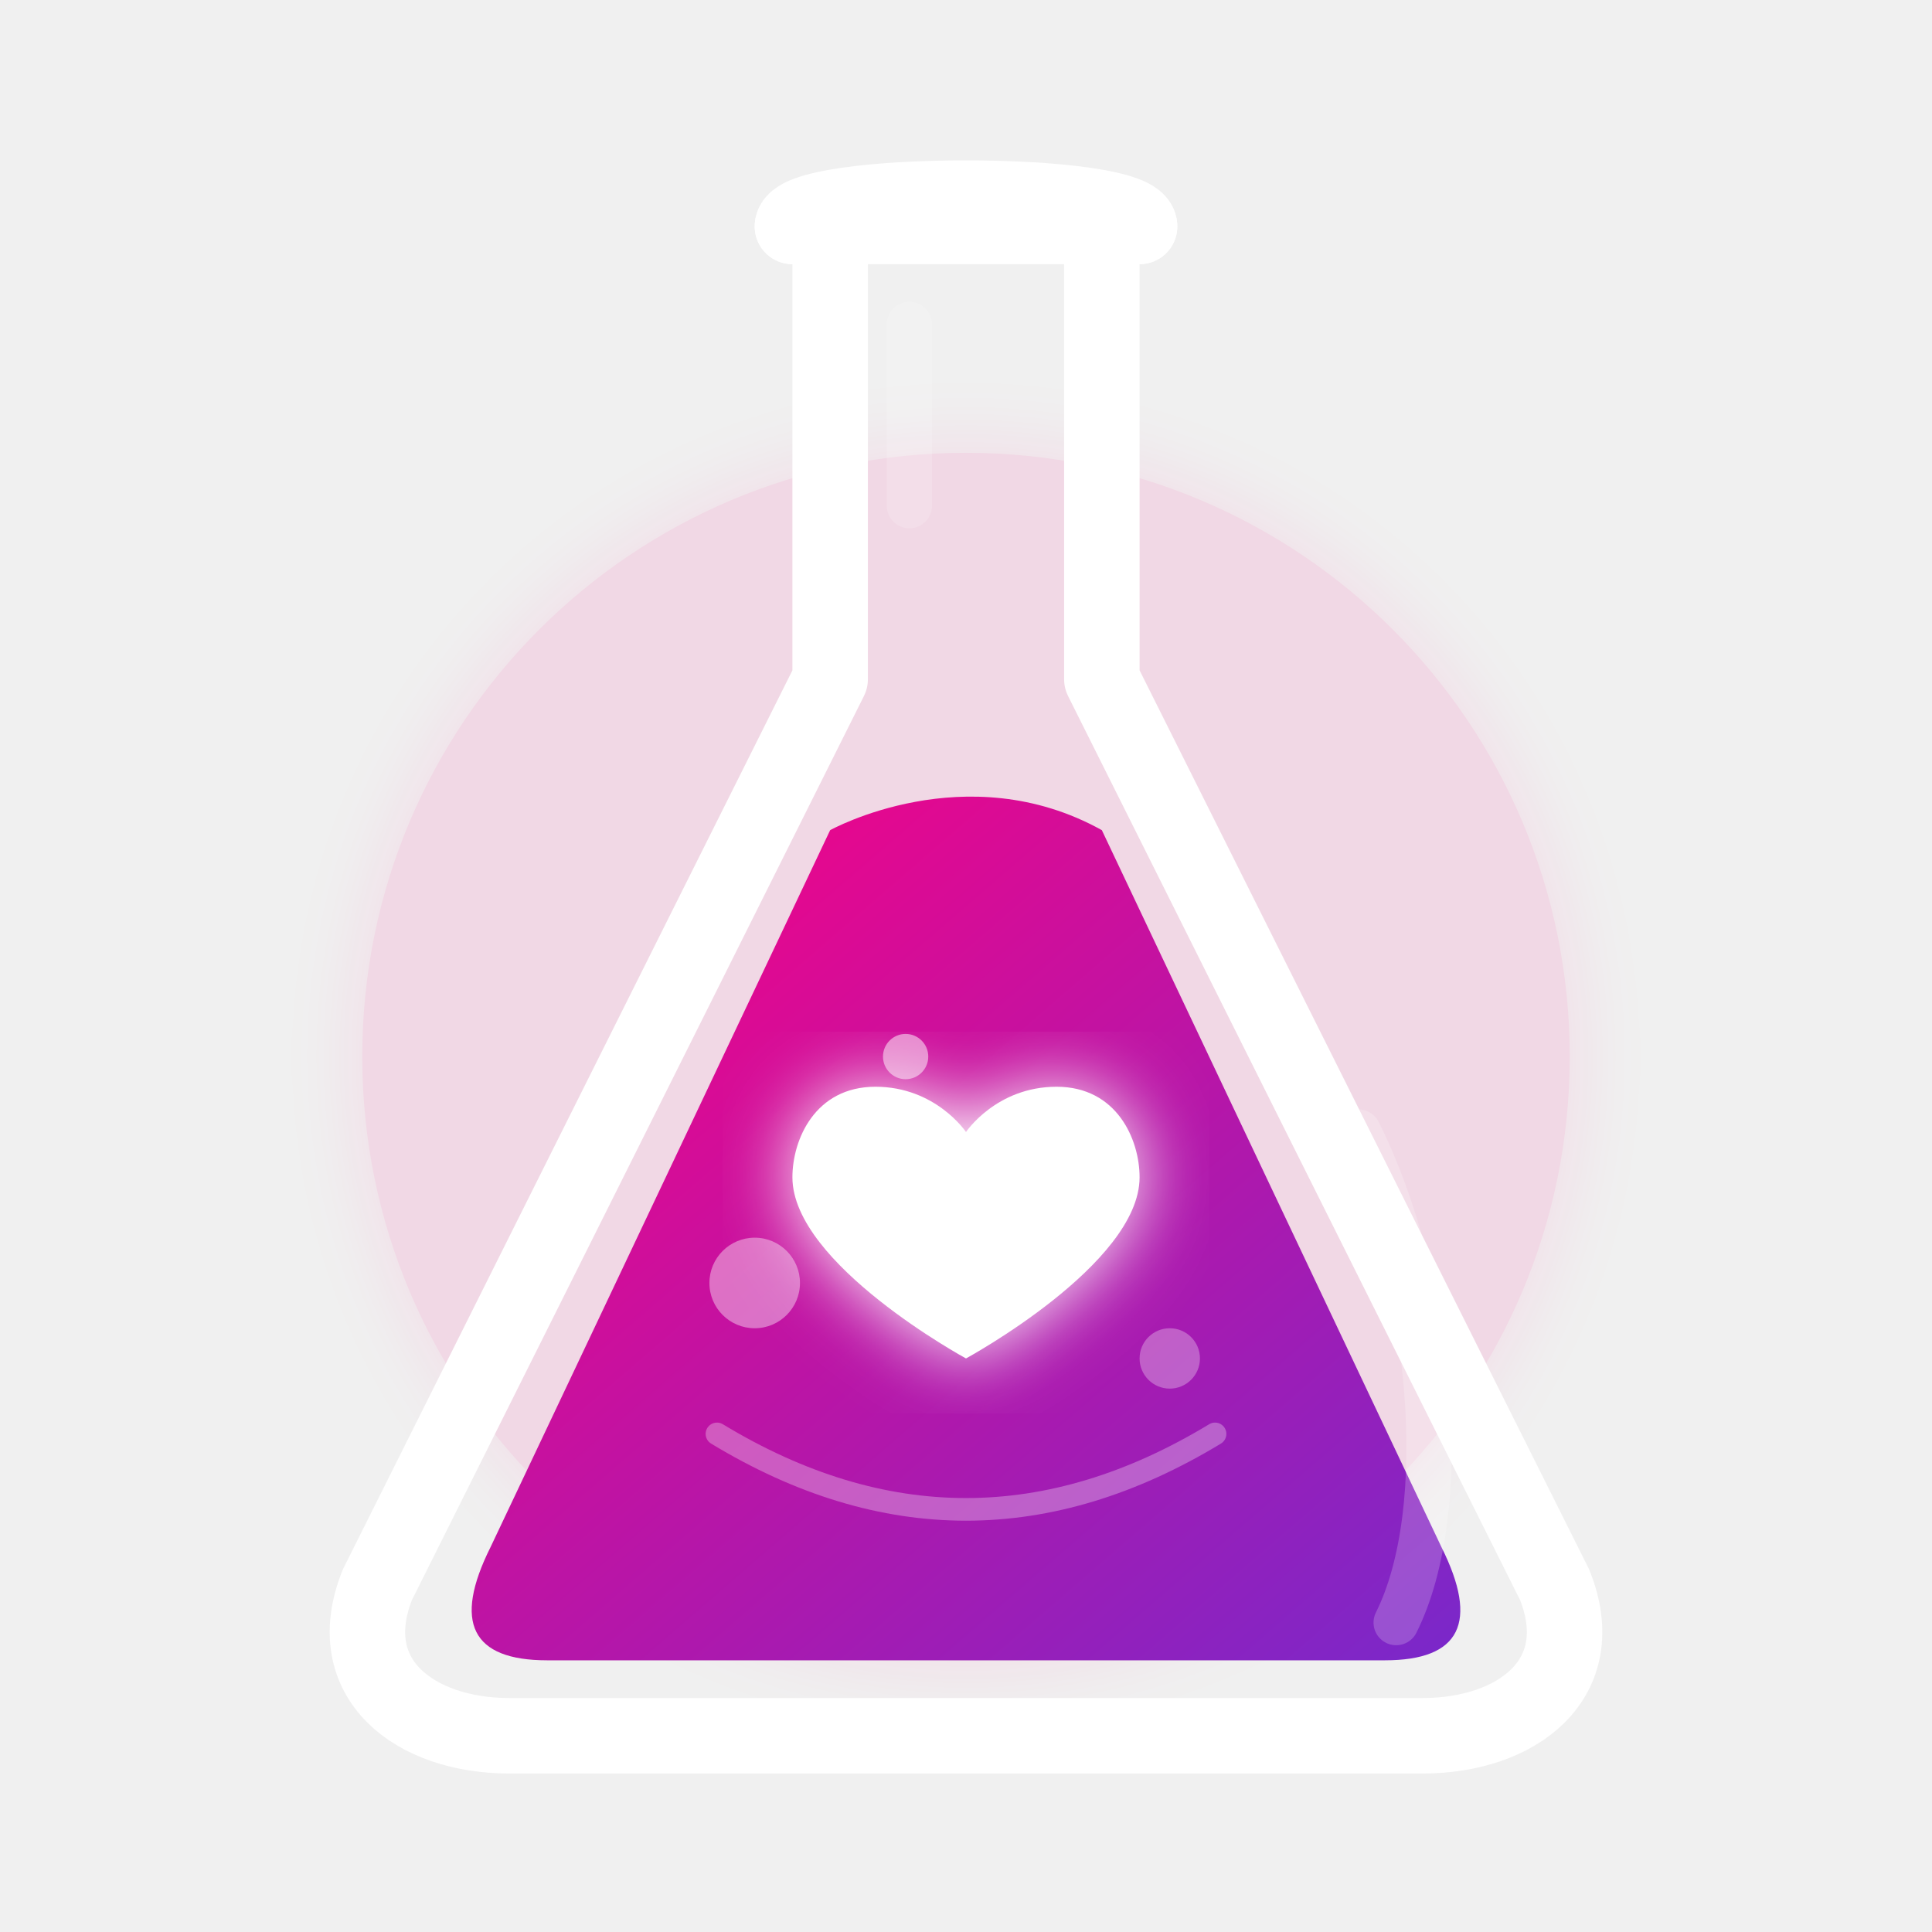
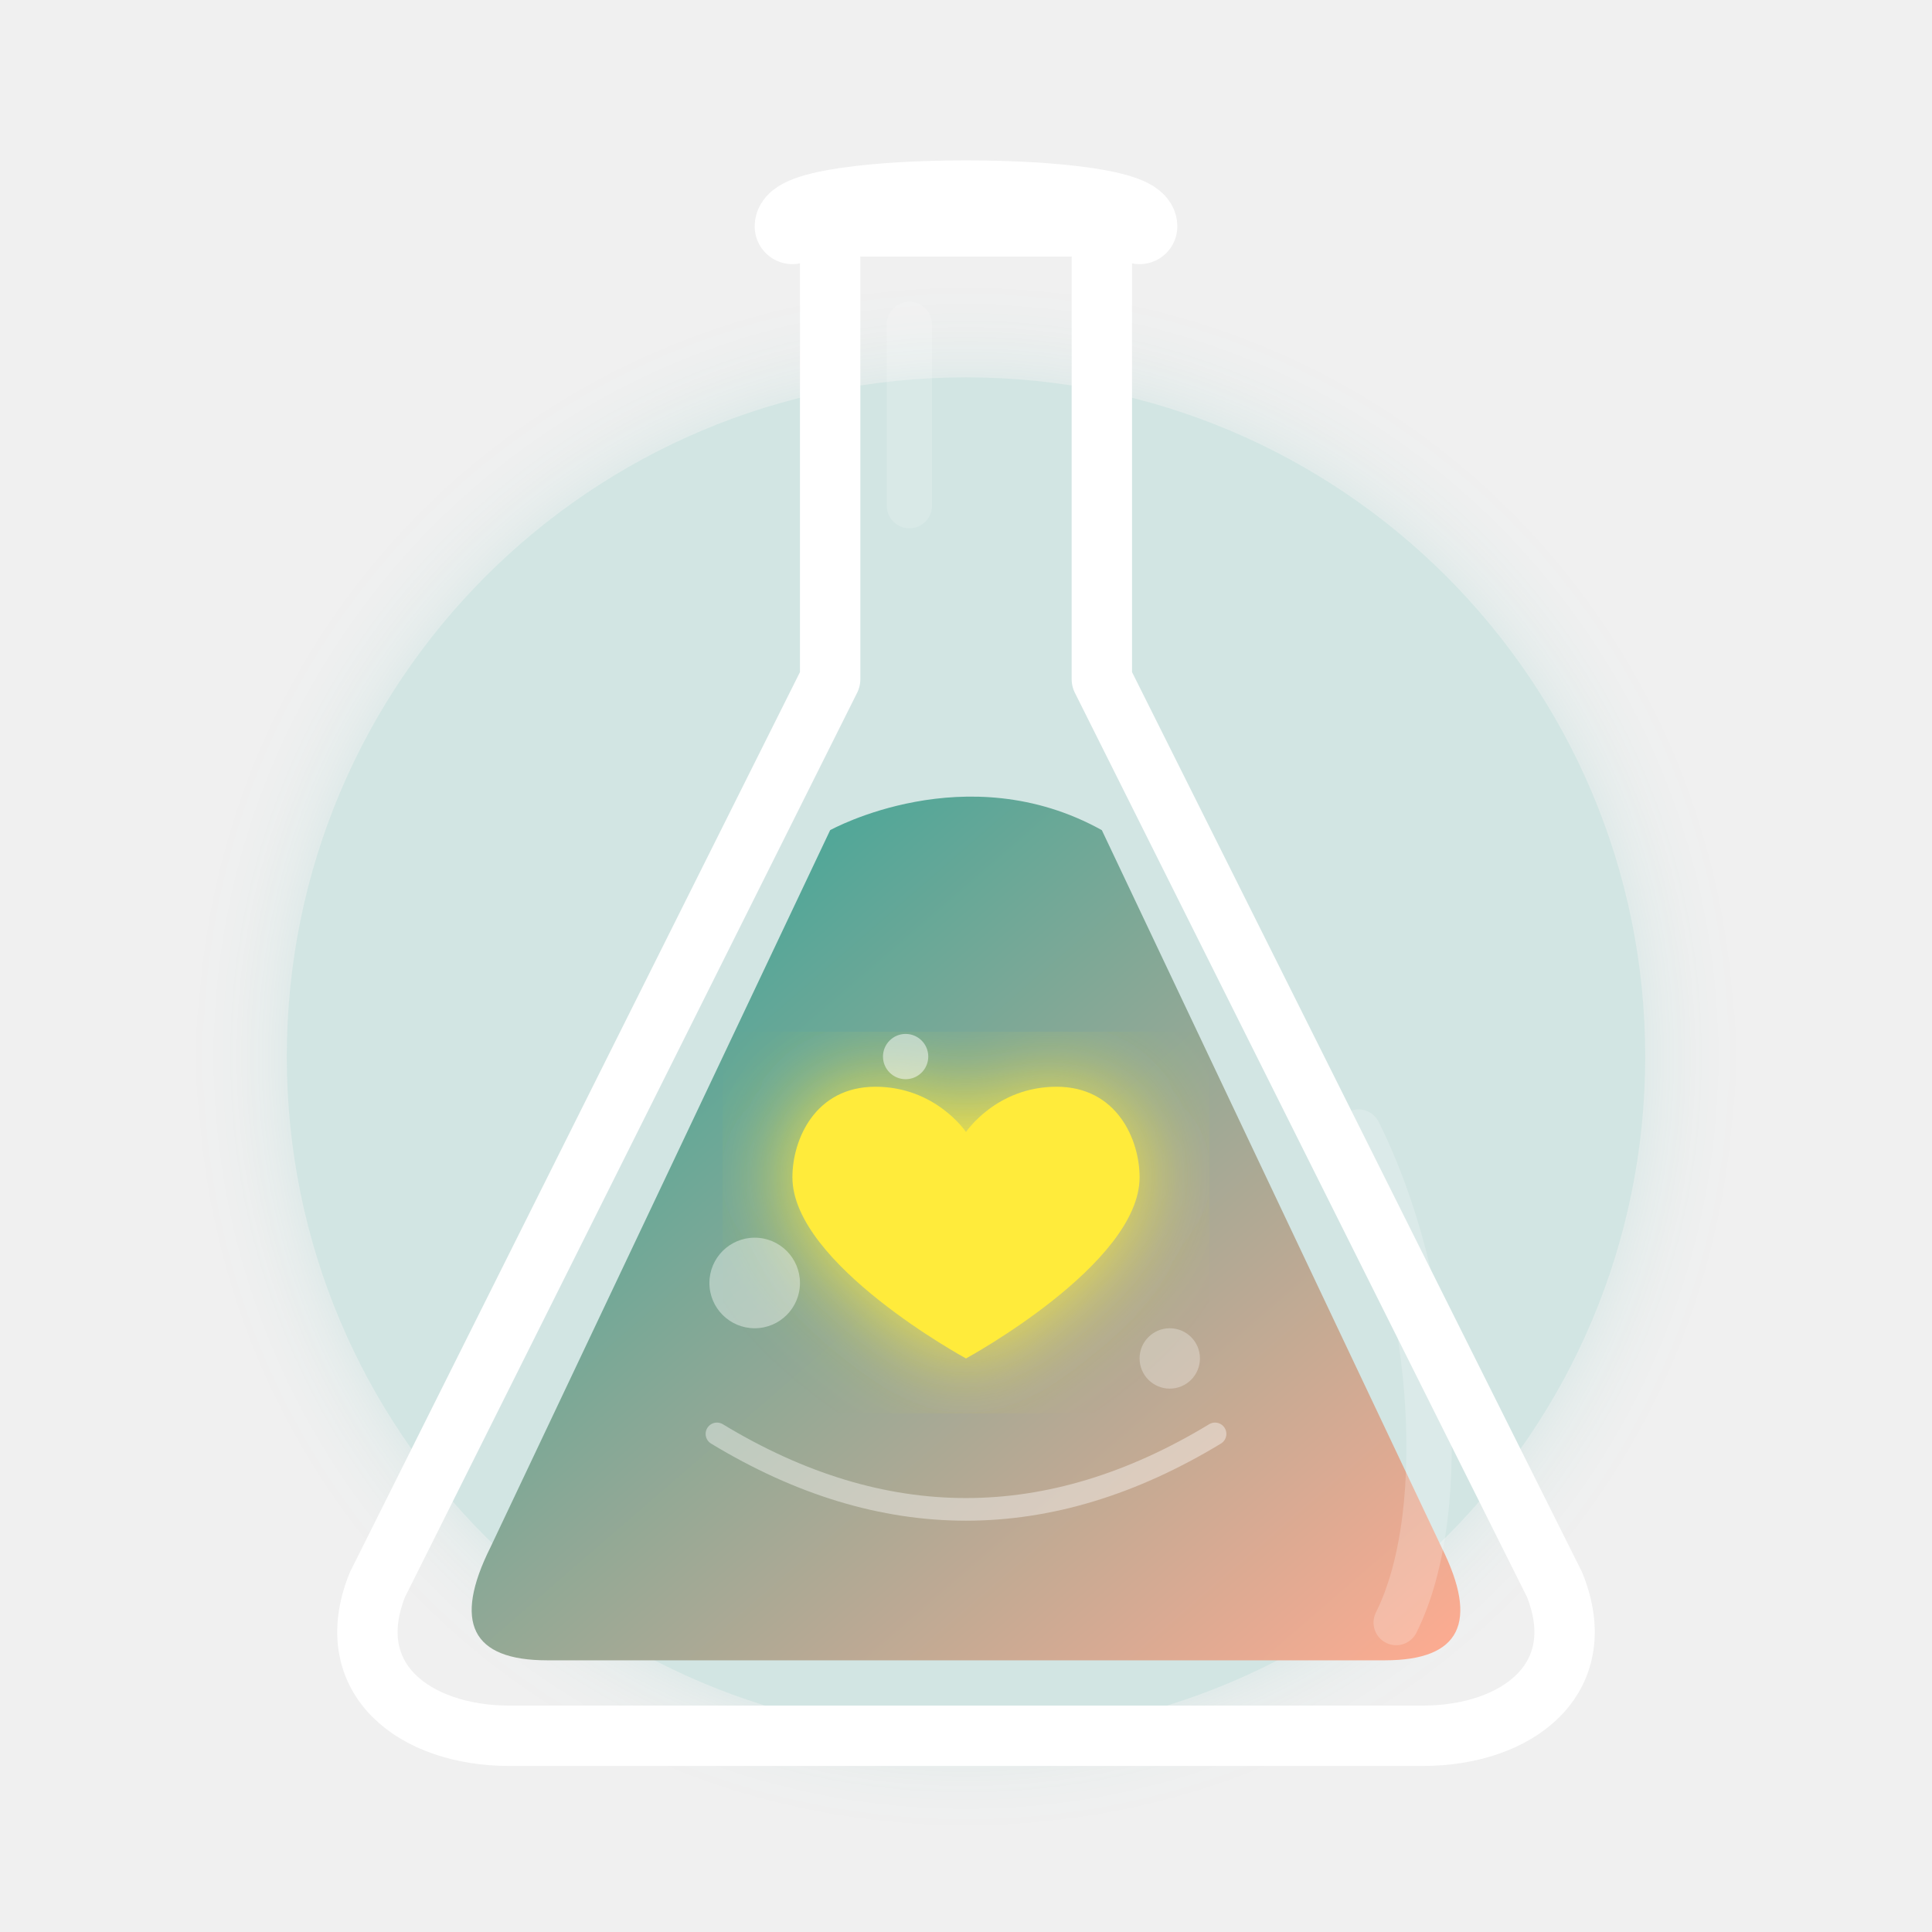
<svg xmlns="http://www.w3.org/2000/svg" width="512" height="512" viewBox="0 0 512 512" fill="none">
  <defs>
    <linearGradient id="liquid-gradient" x1="0%" y1="0%" x2="100%" y2="100%">
-       <stop offset="0%" stop-color="#FF0080" />
-       <stop offset="100%" stop-color="#7928CA" />
+       <stop offset="0%" stop-color="#26A69A" />
+       <stop offset="100%" stop-color="#FFAB91" />
    </linearGradient>
    <filter id="glow-effect" x="-20%" y="-20%" width="140%" height="140%">
-       <feGaussianBlur stdDeviation="10" result="blur" />
+       <feGaussianBlur stdDeviation="12" result="blur" />
      <feComposite in="SourceGraphic" in2="blur" operator="over" />
    </filter>
  </defs>
-   <circle cx="256" cy="280" r="160" fill="#FF0080" opacity="0.1" filter="url(#glow-effect)" />
-   <path d="M210 60H302M220 60V180L100 420C90 445 110 460 135 460H377C402 460 422 445 412 420L292 180V60" stroke="white" stroke-width="20" stroke-linecap="round" stroke-linejoin="round" />
+   <circle cx="256" cy="280" r="180" fill="#26A69A" opacity="0.15" filter="url(#glow-effect)" />
+   <path d="M210 60H302M220 60V180L100 420C90 445 110 460 135 460H377C402 460 422 445 412 420L292 180V60" stroke="white" stroke-width="16" stroke-linecap="round" stroke-linejoin="round" />
  <path d="M145 440C125 440 120 430 130 410L220 220C220 220 256 200 292 220L382 410C392 430 387 440 367 440H145Z" fill="url(#liquid-gradient)" />
-   <path d="M190 380Q256 420 322 380" stroke="white" stroke-width="6" stroke-linecap="round" opacity="0.3" />
+   <path d="M190 380Q256 420 322 380" stroke="white" stroke-width="6" stroke-linecap="round" opacity="0.4" />
  <g filter="url(#glow-effect)">
-     <path d="M256 300C256 300 248 288 232 288C216 288 210 302 210 312C210 335 256 360 256 360C256 360 302 335 302 312C302 302 296 288 280 288C264 288 256 300 256 300Z" fill="white" />
+     <path d="M256 300C256 300 248 288 232 288C216 288 210 302 210 312C210 335 256 360 256 360C256 360 302 335 302 312C302 302 296 288 280 288C264 288 256 300 256 300Z" fill="#FFEB3B" />
  </g>
  <circle cx="200" cy="340" r="12" fill="white" opacity="0.4" />
  <circle cx="310" cy="360" r="8" fill="white" opacity="0.3" />
  <circle cx="240" cy="280" r="6" fill="white" opacity="0.5" />
  <path d="M360 300C380 340 385 400 370 430" stroke="white" stroke-width="12" stroke-linecap="round" opacity="0.2" />
  <rect x="235" y="80" width="12" height="60" rx="6" fill="white" opacity="0.15" />
  <path d="M210 60C210 50 302 50 302 60" stroke="white" stroke-width="20" stroke-linecap="round" />
</svg>
